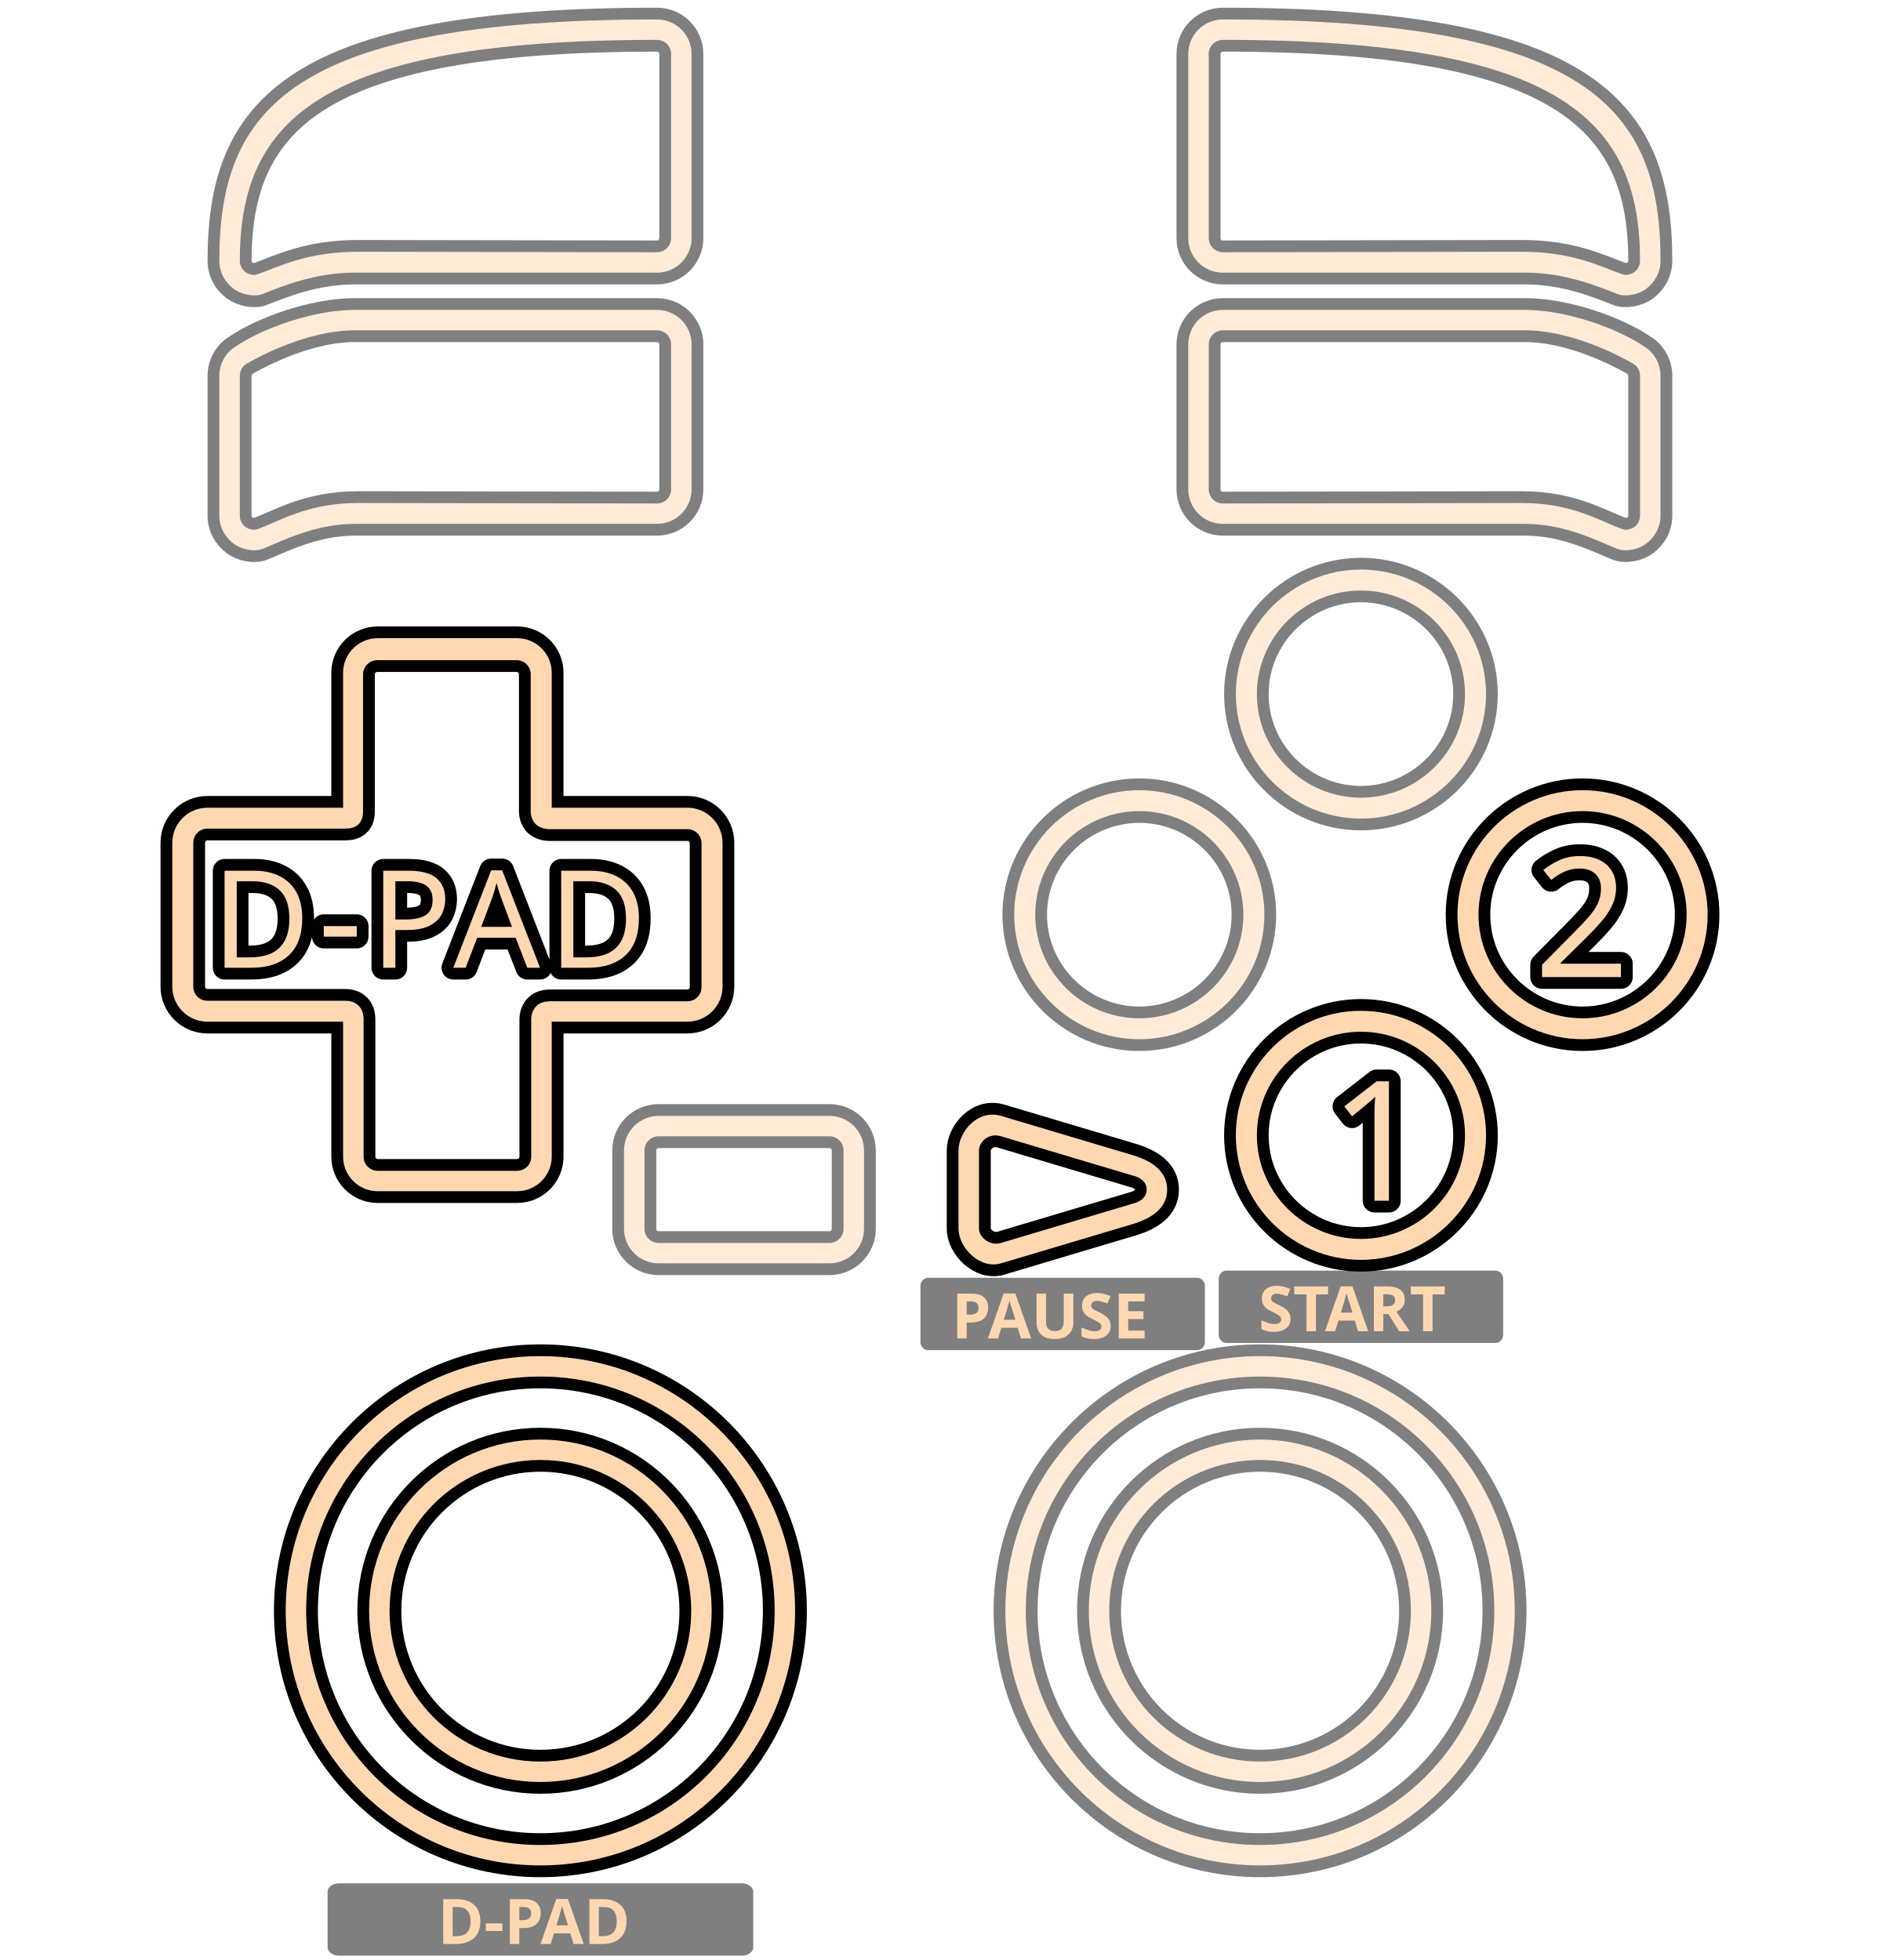
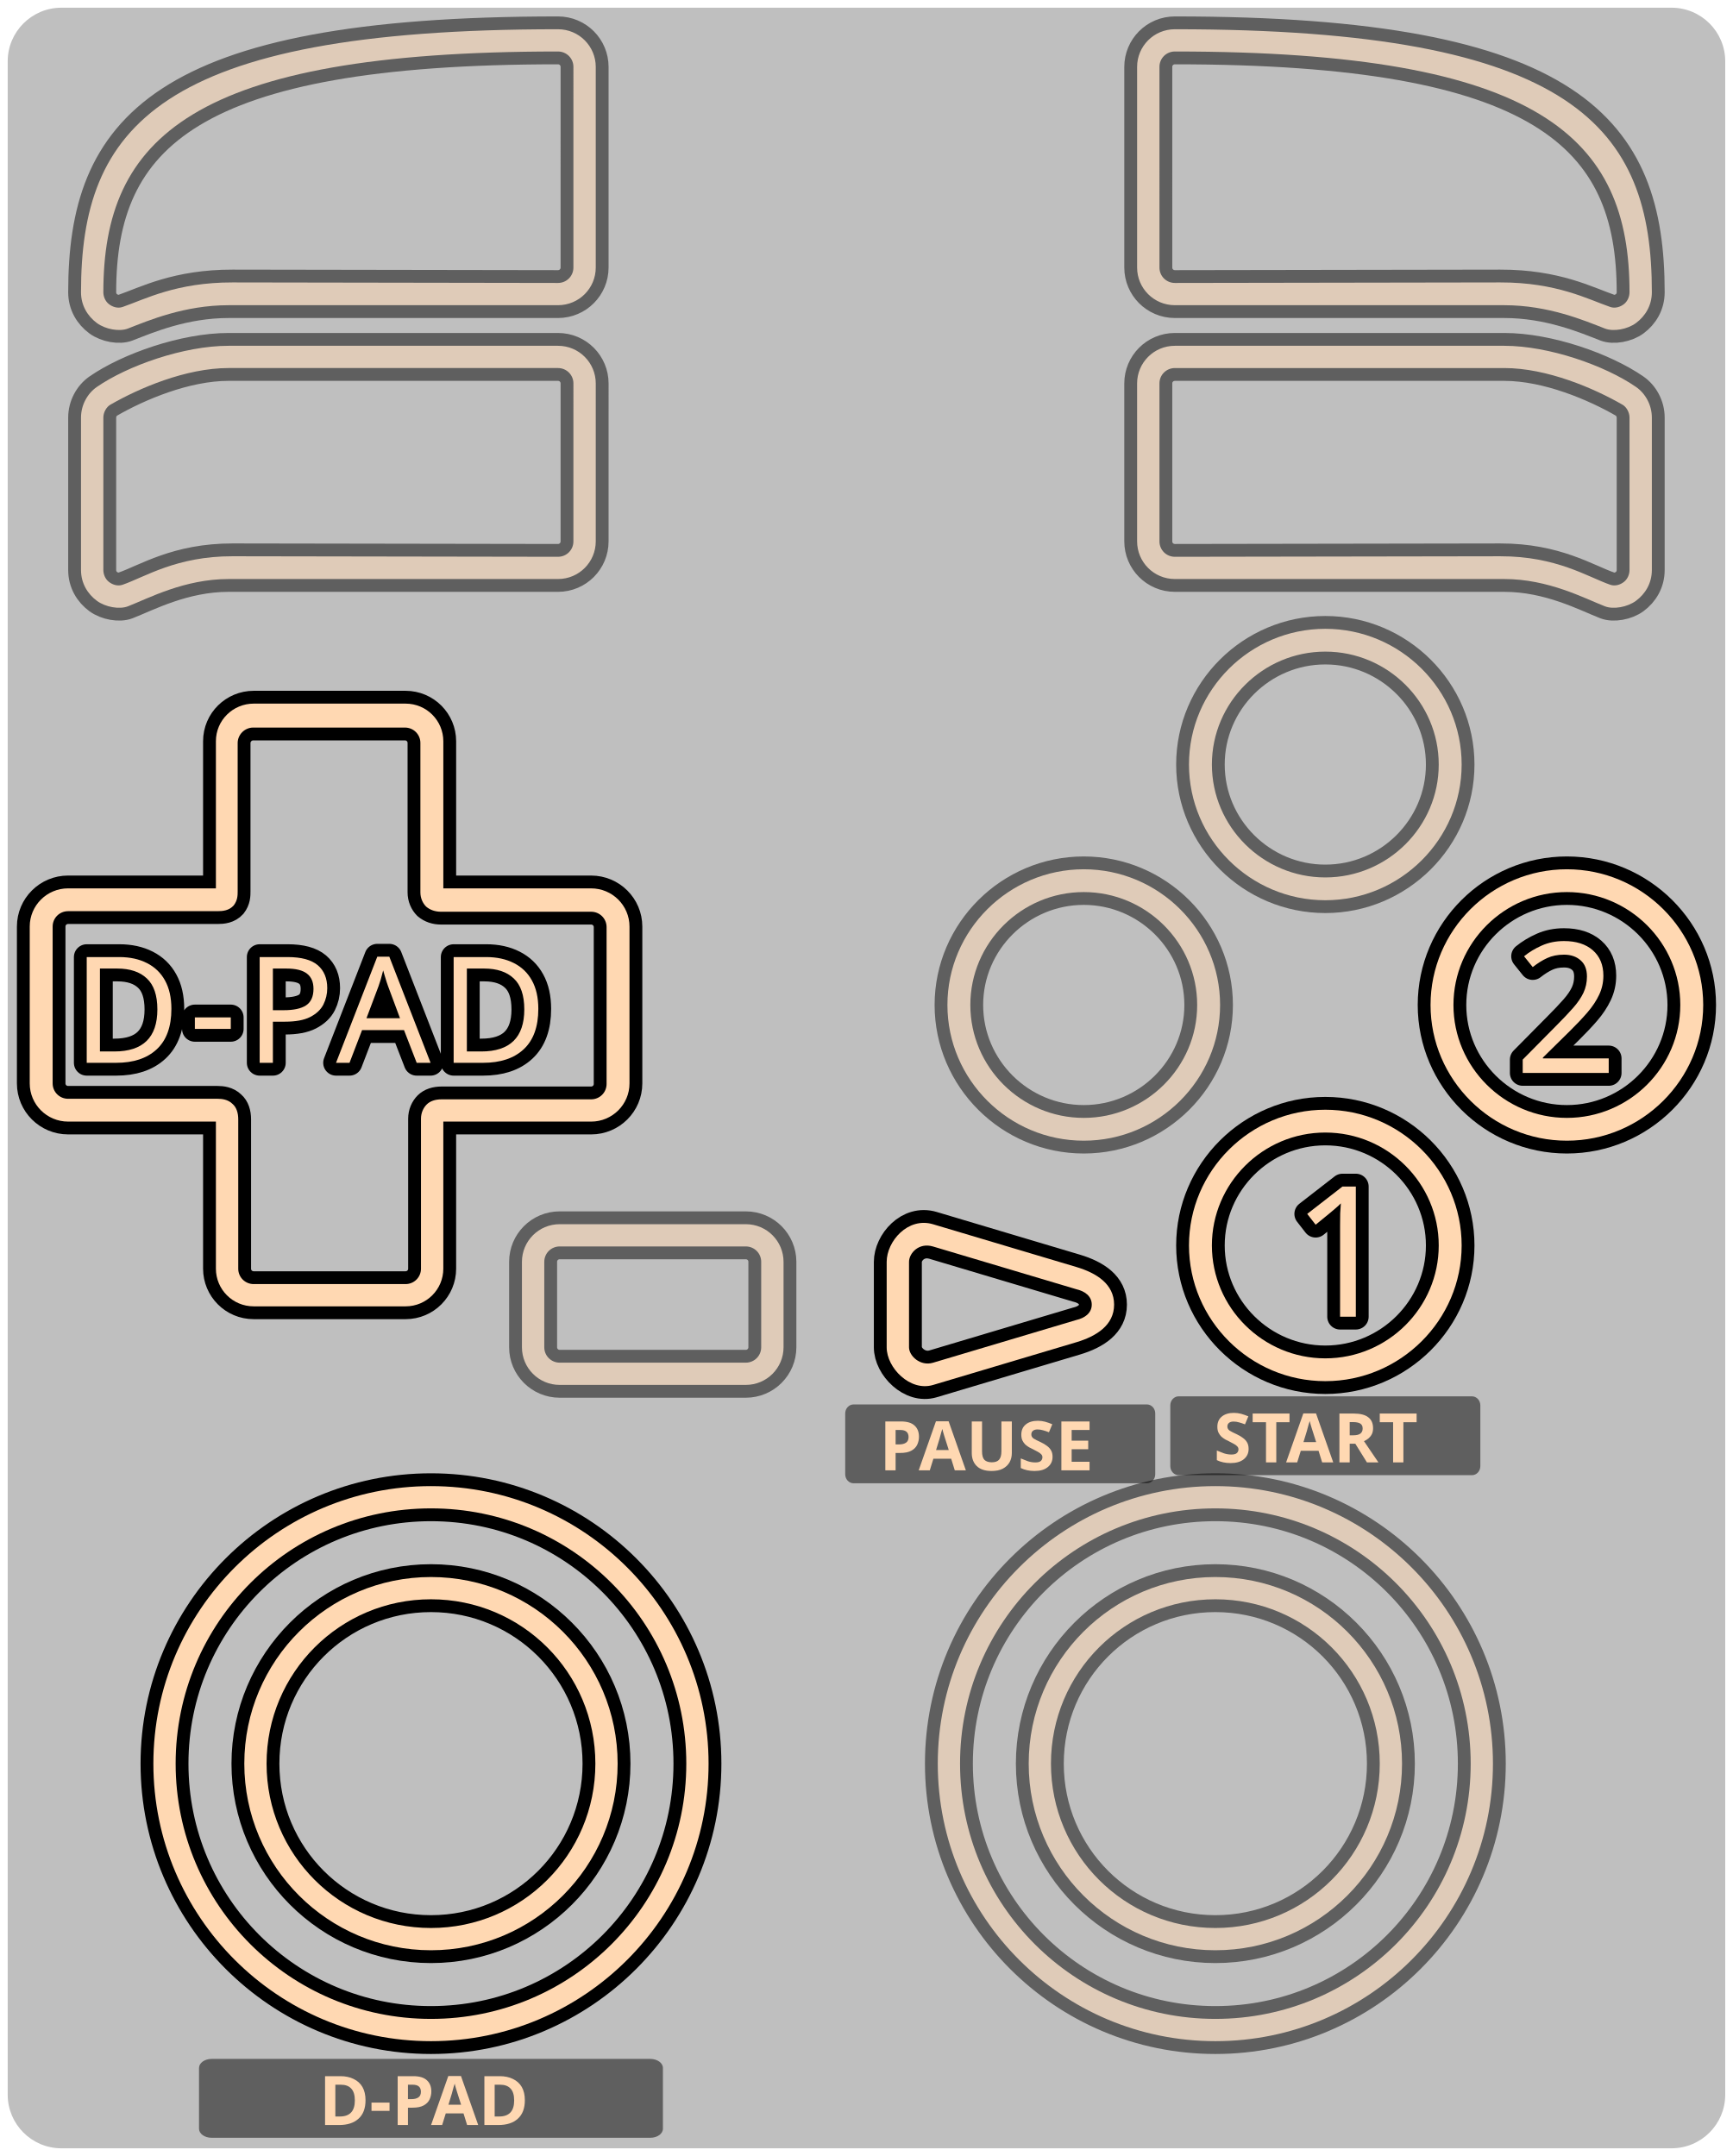
- <svg xmlns="http://www.w3.org/2000/svg" version="1.1" id="Layer_3" x="0px" y="0px" viewBox="0 0 240 250" xml:space="preserve" width="240" height="250">
+ <svg xmlns="http://www.w3.org/2000/svg" version="1.1" id="Layer_3" x="0px" y="0px" viewBox="0 0 225 280" xml:space="preserve" width="225" height="280">
  <defs id="defs75">
    <rect x="76.739" y="147.344" width="33.368" height="20.844" id="rect127464" />
    <rect x="128.25" y="105.787" width="33.96" height="33.738" id="rect83351" />
    <rect x="127.677" y="105.526" width="34.595" height="33.973" id="rect34999" />
    <rect x="161.554" y="139.782" width="33.152" height="33.894" id="rect24475" />
    <rect x="128.25" y="105.787" width="33.96" height="33.738" id="rect83351-3" />
    <rect x="128.25" y="105.787" width="33.96" height="33.738" id="rect83351-9" />
    <rect x="128.25" y="105.787" width="33.96" height="33.738" id="rect83351-5" />
    <rect x="76.739" y="147.344" width="32.548" height="20.781" id="rect127464-0" />
    <rect x="128.25" y="105.787" width="69.439" height="31.708" id="rect83351-4" />
    <rect x="128.25" y="105.787" width="33.96" height="33.738" id="rect83351-52" />
    <rect x="128.25" y="105.787" width="33.96" height="33.738" id="rect83351-52-6" />
    <rect x="128.25" y="105.787" width="33.96" height="33.738" id="rect83351-37" />
    <rect x="128.25" y="105.787" width="33.96" height="33.738" id="rect83351-3-9" />
    <rect x="128.25" y="105.787" width="33.96" height="33.738" id="rect83351-9-2" />
    <rect x="128.25" y="105.787" width="33.96" height="33.738" id="rect83351-5-7" />
    <rect x="76.739" y="147.344" width="33.368" height="20.844" id="rect127464-7" />
    <rect x="76.739" y="147.344" width="32.548" height="20.781" id="rect127464-0-5" />
    <rect x="128.25" y="105.787" width="69.439" height="31.708" id="rect83351-4-1" />
    <rect x="128.25" y="105.787" width="33.96" height="33.738" id="rect83351-52-67" />
    <rect x="128.25" y="105.787" width="33.96" height="33.738" id="rect83351-52-6-8" />
    <rect x="128.25" y="105.787" width="69.439" height="31.708" id="rect83351-4-1-4" />
    <rect x="128.25" y="105.787" width="69.439" height="31.708" id="rect83351-4-1-4-4" />
    <rect x="128.25" y="105.787" width="69.439" height="31.708" id="rect83351-4-1-4-9" />
    <rect x="128.25" y="105.787" width="69.439" height="31.708" id="rect83351-4-1-4-4-4" />
    <rect x="76.739" y="147.344" width="65.207" height="14.331" id="rect127464-7-2" />
    <rect x="76.739" y="147.344" width="65.207" height="14.331" id="rect127464-7-2-8" />
    <rect x="76.739" y="147.344" width="32.548" height="20.781" id="rect127464-0-5-6" />
+     <rect x="76.739" y="147.344" width="33.368" height="20.844" id="rect127464-7-6" />
+     <rect x="76.739" y="147.344" width="65.207" height="14.331" id="rect127464-7-2-1" />
+     <rect x="76.739" y="147.344" width="65.207" height="14.331" id="rect127464-7-2-8-2" />
+     <rect x="76.739" y="147.344" width="32.548" height="20.781" id="rect127464-0-5-7" />
+     <rect x="128.25" y="105.787" width="33.96" height="33.738" id="rect83351-37-1" />
+     <rect x="128.25" y="105.787" width="33.96" height="33.738" id="rect83351-3-9-4" />
+     <rect x="128.25" y="105.787" width="33.96" height="33.738" id="rect83351-9-2-8" />
+     <rect x="128.25" y="105.787" width="33.96" height="33.738" id="rect83351-5-7-0" />
+     <rect x="128.25" y="105.787" width="69.439" height="31.708" id="rect83351-4-1-0" />
+     <rect x="128.25" y="105.787" width="69.439" height="31.708" id="rect83351-4-1-4-8" />
+     <rect x="128.25" y="105.787" width="69.439" height="31.708" id="rect83351-4-1-4-9-4" />
+     <rect x="128.25" y="105.787" width="33.96" height="33.738" id="rect83351-52-67-3" />
+     <rect x="128.25" y="105.787" width="33.96" height="33.738" id="rect83351-52-6-8-0" />
+     <rect x="128.25" y="105.787" width="69.439" height="31.708" id="rect83351-4-1-4-4-5" />
+     <rect x="128.25" y="105.787" width="69.439" height="31.708" id="rect83351-4-1-4-4-4-0" />
  </defs>
+   <g id="layer2" style="display:inline">
+     <rect style="display:inline;fill:#000000;fill-opacity:0.25;stroke-width:10.783;stroke-linecap:round;stroke-linejoin:round" id="rect937" width="223" height="278" x="1" y="1" rx="6.977" ry="6.969" />
+   </g>
  <g id="layer8">
-     <path style="display:inline;opacity:0.5;fill:#ffd8b2;fill-opacity:1;stroke:#000000;stroke-width:3;stroke-linecap:round;stroke-linejoin:round;stroke-miterlimit:4;stroke-dasharray:none;stroke-opacity:1;paint-order:stroke fill markers" d="m 110.184,156.736 c 0,2.402 -1.944,4.404 -4.423,4.404 H 84 c -2.48,0 -4.423,-2.002 -4.423,-4.404 v -10 c 0,-2.402 1.944,-4.404 4.423,-4.404 h 21.761 c 2.48,0 4.423,2.002 4.423,4.404 z m -2.614,-10 c 0,-1.001 -0.804,-1.802 -1.81,-1.802 H 84 c -1.005,0 -1.81,0.801 -1.81,1.802 v 10 c 0,1.001 0.804,1.802 1.81,1.802 h 21.761 c 1.005,0 1.81,-0.801 1.81,-1.802 z" id="path23-1-9" />
-     <path style="display:inline;fill:#ffd8b2;fill-opacity:1;stroke:#000000;stroke-width:3;stroke-linecap:round;stroke-linejoin:round;stroke-miterlimit:4;stroke-dasharray:none;stroke-opacity:1;paint-order:stroke fill markers" d="m 148.84,151.736 c 0,2.402 -2.047,3.695 -4.423,4.404 l -16.761,5 c -2.683,0.8 -5.423,-2.002 -5.423,-4.404 v -10 c 0,-2.402 2.481,-5.282 5.423,-4.404 l 16.761,5 c 2.376,0.709 4.423,2.002 4.423,4.404 z m -2.614,0 c 0,-1.001 -0.83,-1.577 -1.81,-1.802 l -16.761,-5 c -1.672,-0.499 -2.81,0.801 -2.81,1.802 v 10 c 0,1.001 1.316,2.247 2.81,1.802 l 16.761,-5 c 0.98,-0.225 1.81,-0.801 1.81,-1.802 z" id="path23-1-9-7" />
-     <rect style="display:inline;opacity:0.5;fill:#000000;fill-opacity:1;stroke:none;stroke-width:1.5;stroke-linecap:round;stroke-linejoin:round;stroke-miterlimit:4;stroke-dasharray:none;stroke-opacity:1;paint-order:stroke fill markers" id="rect38642-7" width="36.275" height="9.23" x="117.379" y="162.983" ry="1.057" rx="0.985" />
-     <text xml:space="preserve" id="text127462-9" style="font-style:normal;font-variant:normal;font-weight:bold;font-stretch:normal;font-size:8px;line-height:1.25;font-family:Comfortaa;-inkscape-font-specification:'Comfortaa Bold';font-variant-ligatures:normal;font-variant-caps:normal;font-variant-numeric:normal;font-variant-east-asian:normal;text-align:center;text-decoration-color:#000000;letter-spacing:0px;word-spacing:0px;white-space:pre;shape-inside:url(#rect127464-0-5);display:inline;fill:#ffd8b2;fill-opacity:1;stroke:none;stroke-width:1.5;stroke-linecap:round;stroke-linejoin:round;stroke-miterlimit:4;stroke-dasharray:none;stroke-opacity:1;paint-order:stroke fill markers;stop-color:#000000" x="10.01" y="0" transform="translate(42.33493,16.05301)">
-       <tspan x="79.018" y="154.665" id="tspan968">PAUSE</tspan>
+     <path style="display:inline;opacity:0.5;fill:#ffd8b2;fill-opacity:1;stroke:#000000;stroke-width:3.329;stroke-linecap:round;stroke-linejoin:round;stroke-miterlimit:4;stroke-dasharray:none;stroke-opacity:1;paint-order:stroke fill markers" d="m 101.733,174.97 c 0,2.666 -2.157,4.888 -4.909,4.888 H 72.676 c -2.752,0 -4.909,-2.222 -4.909,-4.888 v -11.097 c 0,-2.666 2.157,-4.888 4.909,-4.888 h 24.148 c 2.752,0 4.909,2.222 4.909,4.888 z m -2.901,-11.097 c 0,-1.111 -0.892,-1.999 -2.008,-1.999 H 72.676 c -1.116,0 -2.008,0.889 -2.008,1.999 v 11.097 c 0,1.111 0.893,1.999 2.008,1.999 h 24.148 c 1.116,0 2.008,-0.889 2.008,-1.999 z" id="path23-1-9" />
+     <path style="display:inline;fill:#ffd8b2;fill-opacity:1;stroke:#000000;stroke-width:3.329;stroke-linecap:round;stroke-linejoin:round;stroke-miterlimit:4;stroke-dasharray:none;stroke-opacity:1;paint-order:stroke fill markers" d="m 144.652,169.43 c 0,2.666 -2.272,4.101 -4.909,4.888 l -18.6,5.549 c -2.978,0.888 -6.019,-2.222 -6.019,-4.888 V 163.881 c 0,-2.666 2.754,-5.862 6.019,-4.888 l 18.6,5.549 c 2.637,0.787 4.909,2.222 4.909,4.888 z m -2.901,0 c 0,-1.111 -0.921,-1.75 -2.008,-1.999 l -18.6,-5.549 c -1.855,-0.553 -3.118,0.889 -3.118,1.999 v 11.097 c 0,1.111 1.46,2.494 3.118,1.999 l 18.6,-5.549 c 1.087,-0.25 2.008,-0.889 2.008,-2 z" id="path23-1-9-7" />
+     <rect style="display:inline;opacity:0.5;fill:#000000;fill-opacity:1;stroke:none;stroke-width:1.665;stroke-linecap:round;stroke-linejoin:round;stroke-miterlimit:4;stroke-dasharray:none;stroke-opacity:1;paint-order:stroke fill markers" id="rect38642-7" width="40.255" height="10.243" x="109.739" y="182.393" ry="1.173" rx="1.093" />
+     <text xml:space="preserve" id="text127462-9" style="font-style:normal;font-variant:normal;font-weight:bold;font-stretch:normal;font-size:8px;line-height:1.25;font-family:Comfortaa;-inkscape-font-specification:'Comfortaa Bold';font-variant-ligatures:normal;font-variant-caps:normal;font-variant-numeric:normal;font-variant-east-asian:normal;text-align:center;text-decoration-color:#000000;letter-spacing:0px;word-spacing:0px;white-space:pre;shape-inside:url(#rect127464-0-5);display:inline;fill:#ffd8b2;fill-opacity:1;stroke:none;stroke-width:1.5;stroke-linecap:round;stroke-linejoin:round;stroke-miterlimit:4;stroke-dasharray:none;stroke-opacity:1;paint-order:stroke fill markers;stop-color:#000000" x="10.01" y="0" transform="matrix(1.109734,0,0,1.109734,26.45983,19.31362)">
+       <tspan x="79.018" y="154.665" id="tspan1177">PAUSE</tspan>
    </text>
-     <rect style="display:inline;opacity:0.5;fill:#000000;fill-opacity:1;stroke:none;stroke-width:1.5;stroke-linecap:round;stroke-linejoin:round;stroke-miterlimit:4;stroke-dasharray:none;stroke-opacity:1;paint-order:stroke fill markers" id="rect38642-7-0" width="36.275" height="9.23" x="155.414" y="162.066" ry="1.057" rx="0.985" />
-     <text xml:space="preserve" id="text127462-9-2" style="font-style:normal;font-variant:normal;font-weight:bold;font-stretch:normal;font-size:8px;line-height:1.25;font-family:Comfortaa;-inkscape-font-specification:'Comfortaa Bold';font-variant-ligatures:normal;font-variant-caps:normal;font-variant-numeric:normal;font-variant-east-asian:normal;text-align:center;text-decoration-color:#000000;letter-spacing:0px;word-spacing:0px;white-space:pre;shape-inside:url(#rect127464-0-5-6);display:inline;fill:#ffd8b2;fill-opacity:1;stroke:none;stroke-width:1.5;stroke-linecap:round;stroke-linejoin:round;stroke-miterlimit:4;stroke-dasharray:none;stroke-opacity:1;paint-order:stroke fill markers;stop-color:#000000" x="10.01" y="0" transform="translate(80.36991,15.13643)">
-       <tspan x="80.114" y="154.665" id="tspan970">START</tspan>
+     <rect style="display:inline;opacity:0.5;fill:#000000;fill-opacity:1;stroke:none;stroke-width:1.665;stroke-linecap:round;stroke-linejoin:round;stroke-miterlimit:4;stroke-dasharray:none;stroke-opacity:1;paint-order:stroke fill markers" id="rect38642-7-0" width="40.255" height="10.243" x="151.948" y="181.34" ry="1.173" rx="1.093" />
+     <text xml:space="preserve" id="text127462-9-2" style="font-style:normal;font-variant:normal;font-weight:bold;font-stretch:normal;font-size:8px;line-height:1.25;font-family:Comfortaa;-inkscape-font-specification:'Comfortaa Bold';font-variant-ligatures:normal;font-variant-caps:normal;font-variant-numeric:normal;font-variant-east-asian:normal;text-align:center;text-decoration-color:#000000;letter-spacing:0px;word-spacing:0px;white-space:pre;shape-inside:url(#rect127464-0-5-6);display:inline;fill:#ffd8b2;fill-opacity:1;stroke:none;stroke-width:1.5;stroke-linecap:round;stroke-linejoin:round;stroke-miterlimit:4;stroke-dasharray:none;stroke-opacity:1;paint-order:stroke fill markers;stop-color:#000000" x="10.01" y="0" transform="matrix(1.109734,0,0,1.109734,68.66851,18.28689)">
+       <tspan x="80.114" y="154.665" id="tspan1179">START</tspan>
    </text>
  </g>
  <g id="layer7" style="display:inline">
-     <path style="display:inline;fill:#ffd8b2;fill-opacity:1;stroke:#000000;stroke-width:3;stroke-linecap:round;stroke-linejoin:round;stroke-miterlimit:4;stroke-dasharray:none;stroke-opacity:1;paint-order:stroke fill markers" d="m 201.814,132.553 c -8.78,0 -15.951,-7.14 -15.951,-15.882 0,-8.742 7.171,-15.882 15.951,-15.882 8.78,0 15.951,7.14 15.951,15.882 0,8.742 -7.171,15.882 -15.951,15.882 z m 0,-29.095 c -7.305,0 -13.27,5.939 -13.27,13.213 0,7.274 5.965,13.213 13.27,13.213 7.305,0 13.27,-5.939 13.27,-13.213 0,-7.274 -5.965,-13.213 -13.27,-13.213 z" id="path43-1-81" />
-     <path style="display:inline;opacity:0.5;fill:#ffd8b2;fill-opacity:1;stroke:#000000;stroke-width:3;stroke-linecap:round;stroke-linejoin:round;stroke-miterlimit:4;stroke-dasharray:none;stroke-opacity:1;paint-order:stroke fill markers" d="m 173.552,104.413 c -8.78,0 -15.951,-7.14 -15.951,-15.882 0,-8.742 7.171,-15.882 15.951,-15.882 8.78,0 15.951,7.14 15.951,15.882 0,8.742 -7.171,15.882 -15.951,15.882 z m 0,-29.095 c -7.305,0 -13.27,5.939 -13.27,13.213 0,7.274 5.965,13.213 13.27,13.213 7.305,0 13.27,-5.939 13.27,-13.213 0,-7.274 -5.965,-13.213 -13.27,-13.213 z" id="path43-1-7" />
-     <path style="display:inline;fill:#ffd8b2;fill-opacity:1;stroke:#000000;stroke-width:3;stroke-linecap:round;stroke-linejoin:round;stroke-miterlimit:4;stroke-dasharray:none;stroke-opacity:1;paint-order:stroke fill markers" d="m 173.552,160.694 c -8.78,0 -15.951,-7.14 -15.951,-15.882 0,-8.742 7.171,-15.882 15.951,-15.882 8.78,0 15.951,7.14 15.951,15.882 0,8.742 -7.171,15.882 -15.951,15.882 z m 0,-29.095 c -7.305,0 -13.27,5.939 -13.27,13.213 0,7.274 5.965,13.213 13.27,13.213 7.305,0 13.27,-5.939 13.27,-13.213 0,-7.274 -5.965,-13.213 -13.27,-13.213 z" id="path43-1-81-1" />
-     <path style="display:inline;opacity:0.5;fill:#ffd8b2;fill-opacity:1;stroke:#000000;stroke-width:3;stroke-linecap:round;stroke-linejoin:round;stroke-miterlimit:4;stroke-dasharray:none;stroke-opacity:1;paint-order:stroke fill markers" d="m 145.289,132.553 c -8.78,0 -15.951,-7.14 -15.951,-15.882 0,-8.742 7.171,-15.882 15.951,-15.882 8.78,0 15.951,7.14 15.951,15.882 0,8.742 -7.171,15.882 -15.951,15.882 z m 0,-29.095 c -7.305,0 -13.27,5.939 -13.27,13.213 0,7.274 5.965,13.213 13.27,13.213 7.305,0 13.27,-5.939 13.27,-13.213 0,-7.274 -5.965,-13.213 -13.27,-13.213 z" id="path43-1" />
-     <text xml:space="preserve" id="text83349-0" style="font-style:normal;font-variant:normal;font-weight:normal;font-stretch:normal;font-size:21.333px;line-height:1.25;font-family:Comfortaa;-inkscape-font-specification:'Comfortaa, Normal';font-variant-ligatures:normal;font-variant-position:normal;font-variant-caps:normal;font-variant-numeric:normal;font-variant-alternates:normal;font-variant-east-asian:normal;text-indent:0;text-align:center;text-decoration-line:none;text-decoration-style:solid;text-decoration-color:#000000;letter-spacing:0px;word-spacing:0px;text-transform:none;writing-mode:lr-tb;direction:ltr;text-orientation:mixed;dominant-baseline:auto;baseline-shift:baseline;white-space:pre;shape-inside:url(#rect83351-3-9);shape-padding:0;shape-margin:0;inline-size:0;display:inline;fill:#ffd8b2;fill-opacity:1;stroke:#000000;stroke-width:3;stroke-linecap:round;stroke-linejoin:round;stroke-miterlimit:4;stroke-dasharray:none;stroke-dashoffset:0;stroke-opacity:1;paint-order:stroke fill markers;stop-color:#000000" x="7.898" y="0" transform="translate(28.34427,27.84264)">
-       <tspan x="141.198" y="125.31" id="tspan972">1</tspan>
+     <path style="display:inline;fill:#ffd8b2;fill-opacity:1;stroke:#000000;stroke-width:3.329;stroke-linecap:round;stroke-linejoin:round;stroke-miterlimit:4;stroke-dasharray:none;stroke-opacity:1;paint-order:stroke fill markers" d="m 203.439,148.142 c -9.743,0 -17.701,-7.924 -17.701,-17.625 0,-9.701 7.958,-17.625 17.701,-17.625 9.743,0 17.701,7.924 17.701,17.625 0,9.701 -7.958,17.625 -17.701,17.625 z m 0,-32.288 c -8.107,0 -14.726,6.591 -14.726,14.663 0,8.072 6.619,14.663 14.726,14.663 8.107,0 14.726,-6.591 14.726,-14.663 0,-8.072 -6.619,-14.663 -14.726,-14.663 z" id="path43-1-81" />
+     <path style="display:inline;opacity:0.5;fill:#ffd8b2;fill-opacity:1;stroke:#000000;stroke-width:3.329;stroke-linecap:round;stroke-linejoin:round;stroke-miterlimit:4;stroke-dasharray:none;stroke-opacity:1;paint-order:stroke fill markers" d="m 172.075,116.914 c -9.743,0 -17.701,-7.924 -17.701,-17.625 0,-9.701 7.958,-17.625 17.701,-17.625 9.743,0 17.701,7.924 17.701,17.625 0,9.701 -7.958,17.625 -17.701,17.625 z m 0,-32.288 c -8.107,0 -14.726,6.591 -14.726,14.663 0,8.072 6.619,14.663 14.726,14.663 8.107,0 14.726,-6.591 14.726,-14.663 0,-8.072 -6.619,-14.663 -14.726,-14.663 z" id="path43-1-7" />
+     <path style="display:inline;fill:#ffd8b2;fill-opacity:1;stroke:#000000;stroke-width:3.329;stroke-linecap:round;stroke-linejoin:round;stroke-miterlimit:4;stroke-dasharray:none;stroke-opacity:1;paint-order:stroke fill markers" d="m 172.075,179.371 c -9.743,0 -17.701,-7.924 -17.701,-17.625 0,-9.701 7.958,-17.625 17.701,-17.625 9.743,0 17.701,7.924 17.701,17.625 0,9.701 -7.958,17.625 -17.701,17.625 z m 0,-32.288 c -8.107,0 -14.726,6.591 -14.726,14.663 0,8.072 6.619,14.663 14.726,14.663 8.107,0 14.726,-6.591 14.726,-14.663 0,-8.072 -6.619,-14.663 -14.726,-14.663 z" id="path43-1-81-1" />
+     <path style="display:inline;opacity:0.5;fill:#ffd8b2;fill-opacity:1;stroke:#000000;stroke-width:3.329;stroke-linecap:round;stroke-linejoin:round;stroke-miterlimit:4;stroke-dasharray:none;stroke-opacity:1;paint-order:stroke fill markers" d="m 140.712,148.142 c -9.743,0 -17.701,-7.924 -17.701,-17.625 0,-9.701 7.958,-17.625 17.701,-17.625 9.743,0 17.701,7.924 17.701,17.625 0,9.701 -7.958,17.625 -17.701,17.625 z m 0,-32.288 c -8.107,0 -14.726,6.591 -14.726,14.663 0,8.072 6.619,14.663 14.726,14.663 8.107,0 14.726,-6.591 14.726,-14.663 0,-8.072 -6.619,-14.663 -14.726,-14.663 z" id="path43-1" />
+     <text xml:space="preserve" id="text83349-0" style="font-style:normal;font-variant:normal;font-weight:normal;font-stretch:normal;font-size:21.333px;line-height:1.25;font-family:Comfortaa;-inkscape-font-specification:'Comfortaa, Normal';font-variant-ligatures:normal;font-variant-position:normal;font-variant-caps:normal;font-variant-numeric:normal;font-variant-alternates:normal;font-variant-east-asian:normal;text-indent:0;text-align:center;text-decoration-line:none;text-decoration-style:solid;text-decoration-color:#000000;letter-spacing:0px;word-spacing:0px;text-transform:none;writing-mode:lr-tb;direction:ltr;text-orientation:mixed;dominant-baseline:auto;baseline-shift:baseline;white-space:pre;shape-inside:url(#rect83351-3-9);shape-padding:0;shape-margin:0;inline-size:0;display:inline;fill:#ffd8b2;fill-opacity:1;stroke:#000000;stroke-width:3;stroke-linecap:round;stroke-linejoin:round;stroke-miterlimit:4;stroke-dasharray:none;stroke-dashoffset:0;stroke-opacity:1;paint-order:stroke fill markers;stop-color:#000000" x="7.898" y="0" transform="matrix(1.109734,0,0,1.109734,10.93392,31.94162)">
+       <tspan x="141.198" y="125.31" id="tspan1181">1</tspan>
    </text>
-     <text xml:space="preserve" id="text83349-6" style="font-style:normal;font-variant:normal;font-weight:normal;font-stretch:normal;font-size:21.333px;line-height:1.25;font-family:Comfortaa;-inkscape-font-specification:'Comfortaa, Normal';font-variant-ligatures:normal;font-variant-position:normal;font-variant-caps:normal;font-variant-numeric:normal;font-variant-alternates:normal;font-variant-east-asian:normal;text-indent:0;text-align:center;text-decoration-line:none;text-decoration-style:solid;text-decoration-color:#000000;letter-spacing:0px;word-spacing:0px;text-transform:none;writing-mode:lr-tb;direction:ltr;text-orientation:mixed;dominant-baseline:auto;baseline-shift:baseline;white-space:pre;shape-inside:url(#rect83351-9-2);shape-padding:0;shape-margin:0;inline-size:0;display:inline;fill:#ffd8b2;fill-opacity:1;stroke:#000000;stroke-width:3;stroke-linecap:round;stroke-linejoin:round;stroke-miterlimit:4;stroke-dasharray:none;stroke-dashoffset:0;stroke-opacity:1;paint-order:stroke fill markers;stop-color:#000000" x="7.898" y="0" transform="translate(56.58432,-0.6823445)">
-       <tspan x="139.032" y="125.31" id="tspan975">2</tspan>
+     <text xml:space="preserve" id="text83349-6" style="font-style:normal;font-variant:normal;font-weight:normal;font-stretch:normal;font-size:21.333px;line-height:1.25;font-family:Comfortaa;-inkscape-font-specification:'Comfortaa, Normal';font-variant-ligatures:normal;font-variant-position:normal;font-variant-caps:normal;font-variant-numeric:normal;font-variant-alternates:normal;font-variant-east-asian:normal;text-indent:0;text-align:center;text-decoration-line:none;text-decoration-style:solid;text-decoration-color:#000000;letter-spacing:0px;word-spacing:0px;text-transform:none;writing-mode:lr-tb;direction:ltr;text-orientation:mixed;dominant-baseline:auto;baseline-shift:baseline;white-space:pre;shape-inside:url(#rect83351-9-2);shape-padding:0;shape-margin:0;inline-size:0;display:inline;fill:#ffd8b2;fill-opacity:1;stroke:#000000;stroke-width:3;stroke-linecap:round;stroke-linejoin:round;stroke-miterlimit:4;stroke-dasharray:none;stroke-dashoffset:0;stroke-opacity:1;paint-order:stroke fill markers;stop-color:#000000" x="7.898" y="0" transform="matrix(1.109734,0,0,1.109734,42.27285,0.286487)">
+       <tspan x="139.032" y="125.31" id="tspan1183">2</tspan>
    </text>
  </g>
  <g id="layer9" style="display:inline">
-     <path style="display:inline;fill:#ffd8b2;fill-opacity:1;stroke:#000000;stroke-width:3;stroke-linecap:round;stroke-linejoin:round;stroke-miterlimit:4;stroke-dasharray:none;stroke-opacity:1;paint-order:stroke fill markers" d="M 65.935,151.939 H 48.175 c -2.48,0 -4.423,-2.002 -4.423,-4.404 V 130.318 H 26.46 c -2.48,0 -4.49,-2.002 -4.49,-4.471 v -18.351 c 0,-2.469 2.011,-4.471 4.49,-4.471 H 43.751 V 85.807 c 0,-2.469 2.011,-4.404 4.423,-4.404 H 65.935 c 2.48,0 4.423,2.002 4.423,4.404 v 17.217 h 17.291 c 2.48,0 4.49,2.002 4.49,4.471 v 18.351 c 0,2.469 -2.011,4.471 -4.49,4.471 H 70.359 v 17.217 c 0,2.402 -1.944,4.404 -4.423,4.404 z M 26.46,105.693 c -1.005,0 -1.81,0.801 -1.81,1.802 v 18.351 c 0,1.001 0.804,1.802 1.81,1.802 h 17.493 c 0.469,0 1.206,0.067 1.743,0.601 0.469,0.4 0.67,1.068 0.67,1.802 v 17.484 c 0,1.001 0.804,1.802 1.81,1.802 H 65.935 c 1.005,0 1.81,-0.801 1.81,-1.802 v -17.551 c 0,-0.667 0.268,-1.268 0.67,-1.668 0.402,-0.4 1.005,-0.601 1.743,-0.601 h 17.493 c 1.005,0 1.81,-0.801 1.81,-1.802 v -18.351 c 0,-1.001 -0.804,-1.802 -1.81,-1.802 H 70.091 c -0.67,0 -1.273,-0.2 -1.743,-0.601 -0.402,-0.4 -0.67,-1.001 -0.67,-1.668 V 86.007 c 0,-1.001 -0.804,-1.802 -1.81,-1.802 H 48.108 v 0 c -0.469,0 -0.938,0.2 -1.273,0.534 -0.335,0.334 -0.536,0.801 -0.536,1.268 v 17.35 c 0,0.467 0,1.068 -0.469,1.668 -0.536,0.601 -1.273,0.667 -1.877,0.667 z" id="path23-1" />
-     <text xml:space="preserve" id="text83349-9" style="font-style:normal;font-variant:normal;font-weight:normal;font-stretch:normal;font-size:17.333px;line-height:1.25;font-family:Comfortaa;-inkscape-font-specification:'Comfortaa, Normal';font-variant-ligatures:normal;font-variant-position:normal;font-variant-caps:normal;font-variant-numeric:normal;font-variant-alternates:normal;font-variant-east-asian:normal;text-indent:0;text-align:center;text-decoration-line:none;text-decoration-style:solid;text-decoration-color:#000000;letter-spacing:1px;word-spacing:0px;text-transform:none;writing-mode:lr-tb;direction:ltr;text-orientation:mixed;dominant-baseline:auto;baseline-shift:baseline;white-space:pre;shape-inside:url(#rect83351-4-1);shape-padding:0;shape-margin:0;inline-size:0;display:inline;fill:#ffd8b2;fill-opacity:1;stroke:#000000;stroke-width:3;stroke-linecap:round;stroke-linejoin:round;stroke-miterlimit:4;stroke-dasharray:none;stroke-dashoffset:0;stroke-opacity:1;paint-order:stroke fill markers;stop-color:#000000" x="7.898" y="0" transform="translate(-106.2526,1.790009)">
-       <tspan x="133.202" y="121.649" id="tspan977">D-PAD</tspan>
+     <path style="display:inline;fill:#ffd8b2;fill-opacity:1;stroke:#000000;stroke-width:3.329;stroke-linecap:round;stroke-linejoin:round;stroke-miterlimit:4;stroke-dasharray:none;stroke-opacity:1;paint-order:stroke fill markers" d="M 52.65,169.655 H 32.941 c -2.752,0 -4.909,-2.222 -4.909,-4.888 V 145.661 H 8.843 c -2.752,0 -4.983,-2.222 -4.983,-4.962 v -20.365 c 0,-2.74 2.231,-4.962 4.983,-4.962 H 28.032 V 96.267 c 0,-2.74 2.231,-4.888 4.909,-4.888 h 19.71 c 2.752,0 4.909,2.222 4.909,4.888 v 19.106 h 19.189 c 2.752,0 4.983,2.222 4.983,4.962 v 20.365 c 0,2.74 -2.231,4.962 -4.983,4.962 H 57.559 v 19.106 c 0,2.666 -2.157,4.888 -4.909,4.888 z M 8.843,118.335 c -1.116,0 -2.008,0.889 -2.008,1.999 v 20.365 c 0,1.111 0.893,1.999 2.008,1.999 H 28.255 c 0.521,0 1.339,0.074 1.934,0.666 0.521,0.444 0.744,1.185 0.744,1.999 v 19.402 c 0,1.111 0.893,1.999 2.008,1.999 h 19.71 c 1.116,0 2.008,-0.889 2.008,-1.999 v -19.477 c 0,-0.741 0.298,-1.407 0.744,-1.851 0.446,-0.444 1.116,-0.666 1.934,-0.666 h 19.412 c 1.116,0 2.008,-0.889 2.008,-2 v -20.365 c 0,-1.111 -0.893,-1.999 -2.008,-1.999 H 57.261 c -0.744,0 -1.413,-0.222 -1.934,-0.666 -0.446,-0.444 -0.744,-1.111 -0.744,-1.851 V 96.489 c 0,-1.111 -0.893,-2 -2.008,-2 H 32.866 v 0 c -0.521,0 -1.041,0.222 -1.413,0.592 -0.372,0.37 -0.595,0.889 -0.595,1.407 v 19.254 c 0,0.518 0,1.185 -0.521,1.851 -0.595,0.666 -1.413,0.741 -2.083,0.741 z" id="path23-1" />
+     <text xml:space="preserve" id="text83349-9" style="font-style:normal;font-variant:normal;font-weight:normal;font-stretch:normal;font-size:17.333px;line-height:1.25;font-family:Comfortaa;-inkscape-font-specification:'Comfortaa, Normal';font-variant-ligatures:normal;font-variant-position:normal;font-variant-caps:normal;font-variant-numeric:normal;font-variant-alternates:normal;font-variant-east-asian:normal;text-indent:0;text-align:center;text-decoration-line:none;text-decoration-style:solid;text-decoration-color:#000000;letter-spacing:1px;word-spacing:0px;text-transform:none;writing-mode:lr-tb;direction:ltr;text-orientation:mixed;dominant-baseline:auto;baseline-shift:baseline;white-space:pre;shape-inside:url(#rect83351-4-1);shape-padding:0;shape-margin:0;inline-size:0;display:inline;fill:#ffd8b2;fill-opacity:1;stroke:#000000;stroke-width:3;stroke-linecap:round;stroke-linejoin:round;stroke-miterlimit:4;stroke-dasharray:none;stroke-dashoffset:0;stroke-opacity:1;paint-order:stroke fill markers;stop-color:#000000" x="7.898" y="0" transform="matrix(1.109734,0,0,1.109734,-138.4328,3.030141)">
+       <tspan x="133.202" y="121.649" id="tspan1185">D-PAD</tspan>
    </text>
  </g>
  <g id="layer10" style="display:inline">
-     <path style="color:#000000;display:inline;fill:#ffd8b2;stroke:#000000;stroke-width:3;stroke-linecap:round;stroke-linejoin:round;stroke-miterlimit:4;stroke-dasharray:none;stroke-opacity:1;paint-order:stroke fill markers" d="m 68.914,172.977 c -17.922,0 -32.479,14.557 -32.479,32.479 0,17.922 14.557,32.479 32.479,32.479 17.922,0 32.479,-14.557 32.479,-32.479 0,-17.922 -14.557,-32.479 -32.479,-32.479 z m 0,2.605 c 16.514,0 29.873,13.359 29.873,29.873 0,16.514 -13.359,29.873 -29.873,29.873 -16.514,0 -29.873,-13.359 -29.873,-29.873 0,-16.514 13.359,-29.873 29.873,-29.873 z" id="circle74" />
-     <path style="color:#000000;display:inline;fill:#ffd8b2;stroke:#000000;stroke-width:3;stroke-linecap:round;stroke-linejoin:round;stroke-miterlimit:4;stroke-dasharray:none;stroke-opacity:1;paint-order:stroke fill markers" d="m 68.914,183.615 c -12.046,0 -21.84,9.793 -21.84,21.84 0,12.046 9.793,21.84 21.84,21.84 12.046,0 21.84,-9.793 21.84,-21.84 0,-12.046 -9.793,-21.84 -21.84,-21.84 z m 0,2.605 c 10.639,0 19.234,8.596 19.234,19.234 0,10.639 -8.596,19.234 -19.234,19.234 -10.639,0 -19.234,-8.596 -19.234,-19.234 0,-10.639 8.596,-19.234 19.234,-19.234 z" id="circle76" />
-     <path style="color:#000000;display:inline;opacity:0.5;fill:#ffd8b2;fill-opacity:1;stroke:#000000;stroke-width:3;stroke-linecap:round;stroke-linejoin:round;stroke-miterlimit:4;stroke-dasharray:none;stroke-opacity:1;paint-order:stroke fill markers" d="m 160.688,183.615 c -12.046,0 -21.84,9.793 -21.84,21.84 0,12.046 9.793,21.84 21.84,21.84 12.046,0 21.84,-9.793 21.84,-21.84 0,-12.046 -9.793,-21.84 -21.84,-21.84 z m 0,2.605 c 10.639,0 19.234,8.596 19.234,19.234 0,10.639 -8.596,19.234 -19.234,19.234 -10.639,0 -19.236,-8.596 -19.236,-19.234 0,-10.639 8.598,-19.234 19.236,-19.234 z" id="circle78" />
-     <path style="color:#000000;display:inline;opacity:0.5;fill:#ffd8b2;fill-opacity:1;stroke:#000000;stroke-width:3;stroke-linecap:round;stroke-linejoin:round;stroke-miterlimit:4;stroke-dasharray:none;stroke-opacity:1;paint-order:stroke fill markers" d="m 160.688,172.977 c -17.922,0 -32.479,14.557 -32.479,32.479 0,17.922 14.557,32.479 32.479,32.479 17.922,0 32.477,-14.557 32.477,-32.479 0,-17.922 -14.555,-32.479 -32.477,-32.479 z m 0,2.605 c 16.514,0 29.873,13.359 29.873,29.873 0,16.514 -13.359,29.873 -29.873,29.873 -16.514,0 -29.873,-13.359 -29.873,-29.873 0,-16.514 13.359,-29.873 29.873,-29.873 z" id="circle80" />
-     <rect style="display:inline;opacity:0.5;fill:#000000;fill-opacity:1;stroke:none;stroke-width:1.5;stroke-linecap:round;stroke-linejoin:round;stroke-miterlimit:4;stroke-dasharray:none;stroke-opacity:1;paint-order:stroke fill markers" id="rect38642-2-0-9" width="54.276" height="9.23" x="41.776" y="240.219" ry="1.057" rx="1.474" />
-     <text xml:space="preserve" id="text127462-3" style="font-style:normal;font-variant:normal;font-weight:bold;font-stretch:normal;font-size:8px;line-height:1.25;font-family:Comfortaa;-inkscape-font-specification:'Comfortaa Bold';font-variant-ligatures:normal;font-variant-caps:normal;font-variant-numeric:normal;font-variant-east-asian:normal;text-align:center;text-decoration-color:#000000;letter-spacing:0px;word-spacing:0px;white-space:pre;shape-inside:url(#rect127464-7-2);display:inline;fill:#ffd8b2;fill-opacity:1;stroke:none;stroke-width:1.5;stroke-linecap:round;stroke-linejoin:round;stroke-miterlimit:4;stroke-dasharray:none;stroke-opacity:1;paint-order:stroke fill markers;stop-color:#000000" x="10.01" y="0" transform="translate(-40.52763,93.29351)">
-       <tspan x="96.332" y="154.665" id="tspan979">D-PAD</tspan>
+     <path style="color:#000000;display:inline;fill:#ffd8b2;stroke:#000000;stroke-width:3.329;stroke-linecap:round;stroke-linejoin:round;stroke-miterlimit:4;stroke-dasharray:none;stroke-opacity:1;paint-order:stroke fill markers" d="m 55.956,193.002 c -19.888,0 -36.042,16.154 -36.042,36.043 0,19.888 16.154,36.042 36.042,36.042 19.888,0 36.043,-16.154 36.043,-36.042 0,-19.888 -16.154,-36.043 -36.043,-36.043 z m 0,2.891 c 18.326,0 33.151,14.825 33.151,33.151 0,18.326 -14.825,33.151 -33.151,33.151 -18.326,0 -33.151,-14.825 -33.151,-33.151 0,-18.326 14.825,-33.151 33.151,-33.151 z" id="circle74" />
+     <path style="color:#000000;display:inline;fill:#ffd8b2;stroke:#000000;stroke-width:3.329;stroke-linecap:round;stroke-linejoin:round;stroke-miterlimit:4;stroke-dasharray:none;stroke-opacity:1;paint-order:stroke fill markers" d="m 55.956,204.808 c -13.368,0 -24.236,10.868 -24.236,24.236 0,13.368 10.868,24.236 24.236,24.236 13.368,0 24.236,-10.868 24.236,-24.236 0,-13.368 -10.868,-24.236 -24.236,-24.236 z m 0,2.891 c 11.806,0 21.345,9.539 21.345,21.345 0,11.806 -9.539,21.345 -21.345,21.345 -11.806,0 -21.345,-9.539 -21.345,-21.345 0,-11.806 9.539,-21.345 21.345,-21.345 z" id="circle76" />
+     <path style="color:#000000;display:inline;opacity:0.5;fill:#ffd8b2;fill-opacity:1;stroke:#000000;stroke-width:3.329;stroke-linecap:round;stroke-linejoin:round;stroke-miterlimit:4;stroke-dasharray:none;stroke-opacity:1;paint-order:stroke fill markers" d="m 157.8,204.808 c -13.368,0 -24.236,10.868 -24.236,24.236 0,13.368 10.868,24.236 24.236,24.236 13.368,0 24.236,-10.868 24.236,-24.236 0,-13.368 -10.868,-24.236 -24.236,-24.236 z m 0,2.891 c 11.806,0 21.345,9.539 21.345,21.345 0,11.806 -9.539,21.345 -21.345,21.345 -11.806,0 -21.347,-9.539 -21.347,-21.345 0,-11.806 9.541,-21.345 21.347,-21.345 z" id="circle78" />
+     <path style="color:#000000;display:inline;opacity:0.5;fill:#ffd8b2;fill-opacity:1;stroke:#000000;stroke-width:3.329;stroke-linecap:round;stroke-linejoin:round;stroke-miterlimit:4;stroke-dasharray:none;stroke-opacity:1;paint-order:stroke fill markers" d="m 157.8,193.002 c -19.888,0 -36.042,16.154 -36.042,36.043 0,19.888 16.154,36.042 36.042,36.042 19.888,0 36.04,-16.154 36.04,-36.042 0,-19.888 -16.152,-36.043 -36.04,-36.043 z m 0,2.891 c 18.326,0 33.151,14.825 33.151,33.151 0,18.326 -14.825,33.151 -33.151,33.151 -18.326,0 -33.151,-14.825 -33.151,-33.151 0,-18.326 14.825,-33.151 33.151,-33.151 z" id="circle80" />
+     <rect style="display:inline;opacity:0.5;fill:#000000;fill-opacity:1;stroke:none;stroke-width:1.665;stroke-linecap:round;stroke-linejoin:round;stroke-miterlimit:4;stroke-dasharray:none;stroke-opacity:1;paint-order:stroke fill markers" id="rect38642-2-0-9" width="60.232" height="10.243" x="25.84" y="267.391" ry="1.173" rx="1.636" />
+     <text xml:space="preserve" id="text127462-3" style="font-style:normal;font-variant:normal;font-weight:bold;font-stretch:normal;font-size:8px;line-height:1.25;font-family:Comfortaa;-inkscape-font-specification:'Comfortaa Bold';font-variant-ligatures:normal;font-variant-caps:normal;font-variant-numeric:normal;font-variant-east-asian:normal;text-align:center;text-decoration-color:#000000;letter-spacing:0px;word-spacing:0px;white-space:pre;shape-inside:url(#rect127464-7-2);display:inline;fill:#ffd8b2;fill-opacity:1;stroke:none;stroke-width:1.5;stroke-linecap:round;stroke-linejoin:round;stroke-miterlimit:4;stroke-dasharray:none;stroke-opacity:1;paint-order:stroke fill markers;stop-color:#000000" x="10.01" y="0" transform="matrix(1.109734,0,0,1.109734,-65.49555,104.3428)">
+       <tspan x="96.332" y="154.665" id="tspan1187">D-PAD</tspan>
    </text>
  </g>
  <g id="layer4">
-     <path style="display:inline;fill:#ffd8b2;fill-opacity:1;stroke:#000000;stroke-width:3;stroke-linecap:round;stroke-linejoin:round;stroke-miterlimit:4;stroke-dasharray:none;stroke-opacity:1;paint-order:stroke fill markers;opacity:0.5" d="m 88.194,62.417 c 0,2.402 -1.944,4.404 -4.423,4.404 H 45.237 c -5.169,0 -9.367,2.253 -11.77,3.191 -1.008,0.393 -2.64,0.093 -3.63,-0.634 -1.092,-0.802 -1.867,-2.063 -1.867,-3.609 V 47.932 c 0,-1.465 0.745,-2.822 1.852,-3.587 3.6,-2.488 10.17,-4.817 15.416,-4.817 h 38.533 c 2.48,0 4.423,2.002 4.423,4.404 z m -2.614,-18.485 c 0,-1.001 -0.804,-1.802 -1.81,-1.802 H 45.237 c -5.01,0 -10.513,2.373 -13.841,4.295 -0.466,0.269 -0.817,0.906 -0.813,1.507 v 17.836 c 0,0.53 0.24,1.059 0.634,1.374 0.43,0.345 1.042,0.548 1.616,0.35 2.627,-0.908 6.293,-3.347 12.873,-3.336 l 38.065,0.062 c 1.005,0.002 1.81,-0.801 1.81,-1.802 z" id="path23-1-9-3" />
-     <path style="display:inline;fill:#ffd8b2;fill-opacity:1;stroke:#000000;stroke-width:3;stroke-linecap:round;stroke-linejoin:round;stroke-miterlimit:4;stroke-dasharray:none;stroke-opacity:1;paint-order:stroke fill markers;opacity:0.5" d="m 151.532,62.417 c 0,2.402 1.944,4.404 4.423,4.404 h 38.533 c 5.169,0 9.367,2.253 11.77,3.191 1.008,0.393 2.64,0.093 3.63,-0.634 1.092,-0.802 1.867,-2.063 1.867,-3.609 V 47.932 c 0,-1.465 -0.745,-2.822 -1.852,-3.587 -3.6,-2.488 -10.17,-4.817 -15.416,-4.817 h -38.533 c -2.48,0 -4.423,2.002 -4.423,4.404 z m 2.614,-18.485 c 0,-1.001 0.804,-1.802 1.81,-1.802 h 38.533 c 5.01,0 10.513,2.373 13.841,4.295 0.466,0.269 0.817,0.906 0.813,1.507 v 17.836 c 0,0.53 -0.24,1.059 -0.634,1.374 -0.43,0.345 -1.042,0.548 -1.616,0.35 -2.627,-0.908 -6.293,-3.347 -12.873,-3.336 l -38.065,0.062 c -1.005,0.002 -1.81,-0.801 -1.81,-1.802 z" id="path23-1-9-3-6" />
+     <path style="display:inline;opacity:0.5;fill:#ffd8b2;fill-opacity:1;stroke:#000000;stroke-width:3.329;stroke-linecap:round;stroke-linejoin:round;stroke-miterlimit:4;stroke-dasharray:none;stroke-opacity:1;paint-order:stroke fill markers" d="m 77.351,70.31 c 0,2.666 -2.157,4.888 -4.909,4.888 h -42.762 c -5.736,0 -10.394,2.501 -13.061,3.541 -1.119,0.437 -2.93,0.103 -4.029,-0.704 -1.212,-0.889 -2.072,-2.29 -2.072,-4.006 V 54.235 c 0,-1.626 0.827,-3.132 2.055,-3.981 3.995,-2.761 11.286,-5.346 17.108,-5.346 h 42.762 c 2.752,0 4.909,2.222 4.909,4.888 z M 74.451,49.796 c 0,-1.111 -0.893,-1.999 -2.008,-1.999 H 29.681 c -5.559,0 -11.666,2.633 -15.36,4.766 -0.517,0.299 -0.906,1.006 -0.902,1.673 v 19.794 c 0,0.588 0.267,1.175 0.703,1.525 0.477,0.383 1.157,0.608 1.794,0.388 2.915,-1.007 6.984,-3.714 14.285,-3.702 l 42.241,0.069 c 1.116,0.002 2.008,-0.889 2.008,-1.999 z" id="path23-1-9-3" />
+     <path style="display:inline;opacity:0.5;fill:#ffd8b2;fill-opacity:1;stroke:#000000;stroke-width:3.329;stroke-linecap:round;stroke-linejoin:round;stroke-miterlimit:4;stroke-dasharray:none;stroke-opacity:1;paint-order:stroke fill markers" d="m 147.639,70.31 c 0,2.666 2.157,4.888 4.909,4.888 h 42.762 c 5.736,0 10.394,2.501 13.061,3.541 1.119,0.437 2.93,0.103 4.029,-0.704 1.212,-0.889 2.072,-2.29 2.072,-4.006 V 54.235 c 0,-1.626 -0.827,-3.132 -2.055,-3.981 -3.995,-2.761 -11.286,-5.346 -17.108,-5.346 h -42.762 c -2.752,0 -4.909,2.222 -4.909,4.888 z m 2.901,-20.513 c 0,-1.111 0.892,-1.999 2.008,-1.999 h 42.762 c 5.559,0 11.666,2.633 15.36,4.766 0.517,0.299 0.906,1.006 0.902,1.673 v 19.794 c 0,0.588 -0.267,1.175 -0.703,1.525 -0.477,0.383 -1.157,0.608 -1.794,0.388 -2.915,-1.007 -6.984,-3.714 -14.285,-3.702 l -42.241,0.069 c -1.116,0.002 -2.008,-0.889 -2.008,-1.999 z" id="path23-1-9-3-6" />
  </g>
  <g id="layer6">
-     <path style="display:inline;opacity:0.5;fill:#ffd8b2;fill-opacity:1;stroke:#000000;stroke-width:3;stroke-linecap:round;stroke-linejoin:round;stroke-miterlimit:4;stroke-dasharray:none;stroke-opacity:1;paint-order:stroke fill markers" d="m 88.194,30.371 c 0,2.402 -1.944,4.404 -4.423,4.404 H 45.237 c -5.169,0 -9.367,1.791 -11.77,2.729 -1.008,0.393 -2.64,0.093 -3.63,-0.634 -1.092,-0.802 -1.867,-2.063 -1.867,-3.609 0,-19.156 8.855,-30.779 55.801,-30.779 2.48,0 4.423,2.002 4.423,4.404 z M 85.58,6.887 c 0,-1.001 -0.804,-1.802 -1.81,-1.802 -42.946,0 -53.187,10.212 -53.187,28.176 0,0.53 0.24,1.059 0.634,1.374 0.43,0.345 1.042,0.548 1.616,0.35 2.627,-0.908 6.293,-2.885 12.873,-2.874 l 38.065,0.062 c 1.005,0.002 1.81,-0.801 1.81,-1.802 z" id="path23-1-9-3-3" />
-     <path style="display:inline;opacity:0.5;fill:#ffd8b2;fill-opacity:1;stroke:#000000;stroke-width:3;stroke-linecap:round;stroke-linejoin:round;stroke-miterlimit:4;stroke-dasharray:none;stroke-opacity:1;paint-order:stroke fill markers" d="m 151.532,30.371 c 0,2.402 1.944,4.404 4.423,4.404 h 38.533 c 5.169,0 9.367,1.791 11.77,2.729 1.008,0.393 2.64,0.093 3.631,-0.634 1.092,-0.802 1.867,-2.063 1.867,-3.609 0,-19.156 -8.855,-30.779 -55.801,-30.779 -2.48,0 -4.423,2.002 -4.423,4.404 z m 2.614,-23.485 c 0,-1.001 0.804,-1.802 1.81,-1.802 42.946,0 53.187,10.212 53.187,28.176 0,0.53 -0.24,1.059 -0.634,1.374 -0.43,0.345 -1.042,0.548 -1.616,0.35 -2.627,-0.908 -6.293,-2.885 -12.873,-2.874 l -38.065,0.062 c -1.005,0.002 -1.81,-0.801 -1.81,-1.802 z" id="path23-1-9-3-3-88" />
+     <path style="display:inline;opacity:0.5;fill:#ffd8b2;fill-opacity:1;stroke:#000000;stroke-width:3.329;stroke-linecap:round;stroke-linejoin:round;stroke-miterlimit:4;stroke-dasharray:none;stroke-opacity:1;paint-order:stroke fill markers" d="m 77.351,34.748 c 0,2.666 -2.157,4.888 -4.909,4.888 h -42.762 c -5.736,0 -10.394,1.988 -13.061,3.028 -1.119,0.437 -2.93,0.103 -4.029,-0.704 -1.212,-0.889 -2.072,-2.29 -2.072,-4.006 0,-21.258 9.827,-34.156 61.924,-34.156 2.752,0 4.909,2.222 4.909,4.888 z M 74.451,8.686 c 0,-1.111 -0.893,-1.999 -2.008,-1.999 -47.658,0 -59.024,11.333 -59.024,31.268 0,0.588 0.267,1.175 0.703,1.525 0.477,0.383 1.157,0.608 1.794,0.388 2.915,-1.007 6.984,-3.201 14.285,-3.189 l 42.241,0.069 c 1.116,0.002 2.008,-0.889 2.008,-1.999 z" id="path23-1-9-3-3" />
+     <path style="display:inline;opacity:0.5;fill:#ffd8b2;fill-opacity:1;stroke:#000000;stroke-width:3.329;stroke-linecap:round;stroke-linejoin:round;stroke-miterlimit:4;stroke-dasharray:none;stroke-opacity:1;paint-order:stroke fill markers" d="m 147.639,34.748 c 0,2.666 2.157,4.888 4.909,4.888 h 42.762 c 5.736,0 10.394,1.988 13.061,3.028 1.119,0.437 2.93,0.103 4.029,-0.704 1.212,-0.889 2.072,-2.29 2.072,-4.006 0,-21.258 -9.827,-34.156 -61.924,-34.156 -2.752,0 -4.909,2.222 -4.909,4.888 z m 2.901,-26.062 c 0,-1.111 0.892,-1.999 2.008,-1.999 47.658,0 59.024,11.333 59.024,31.268 0,0.588 -0.267,1.175 -0.703,1.525 -0.477,0.383 -1.157,0.608 -1.794,0.388 -2.915,-1.007 -6.984,-3.201 -14.285,-3.189 l -42.241,0.069 c -1.116,0.002 -2.008,-0.889 -2.008,-1.999 z" id="path23-1-9-3-3-88" />
  </g>
</svg>
